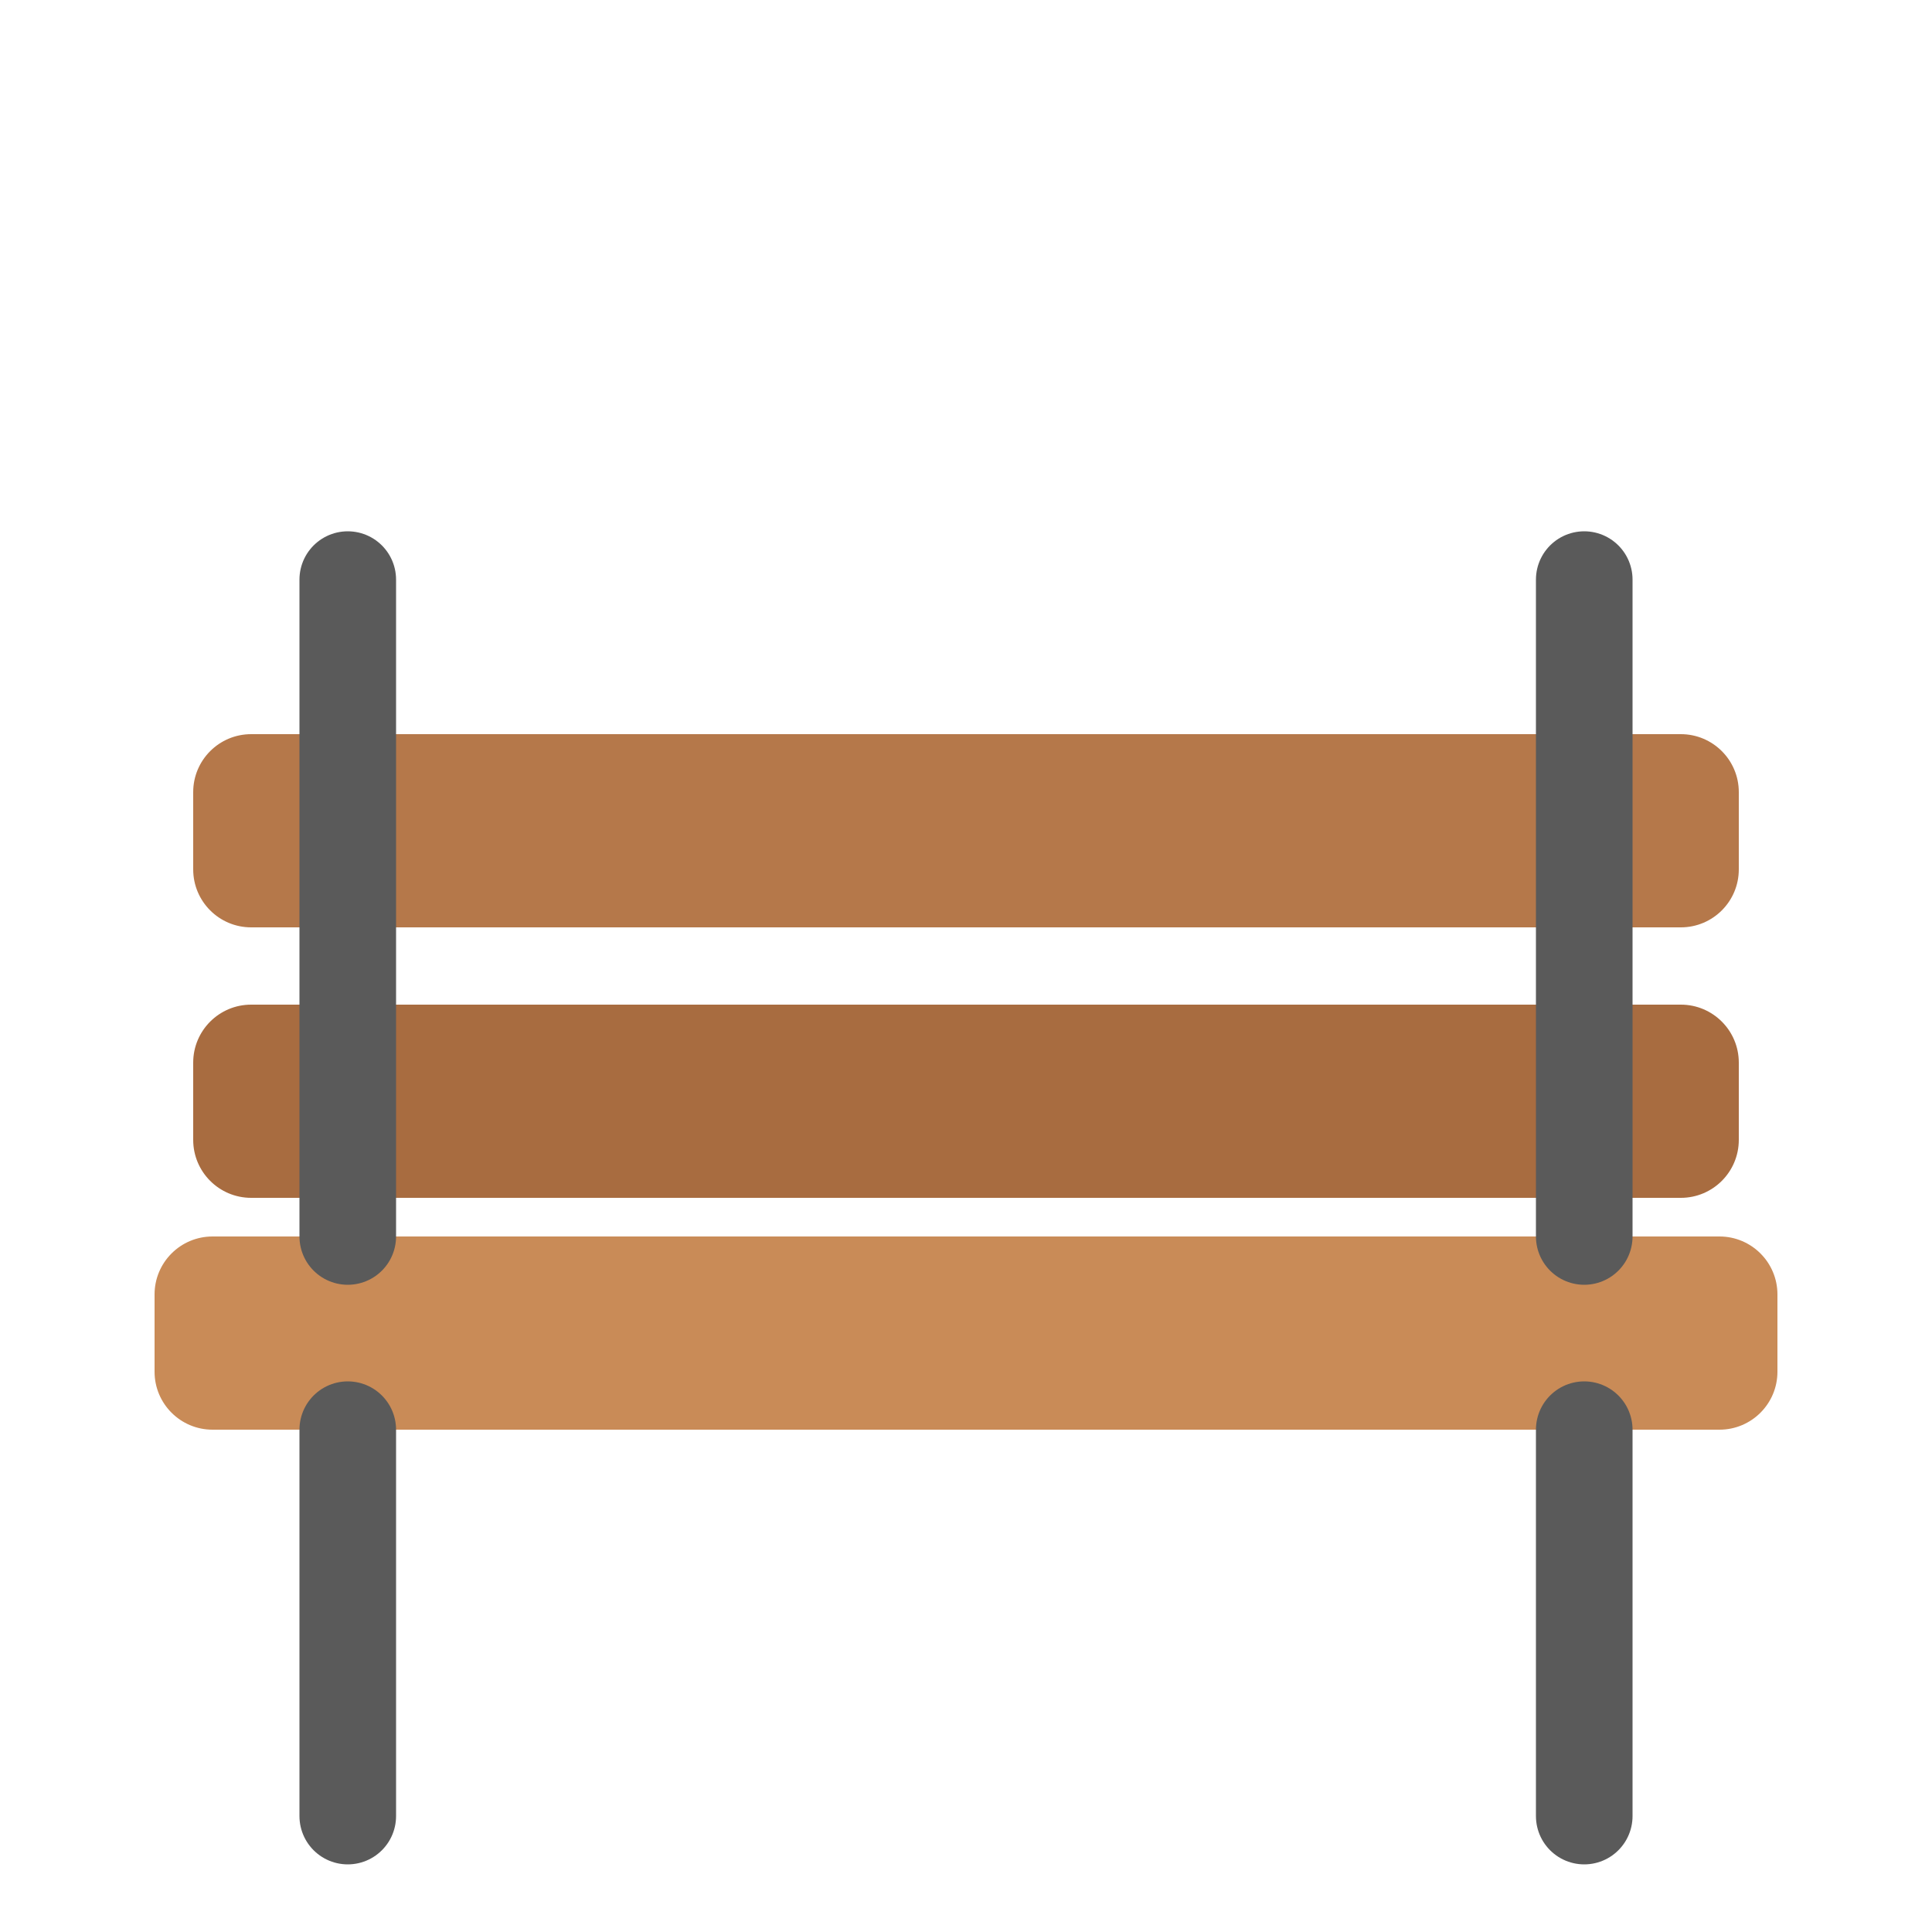
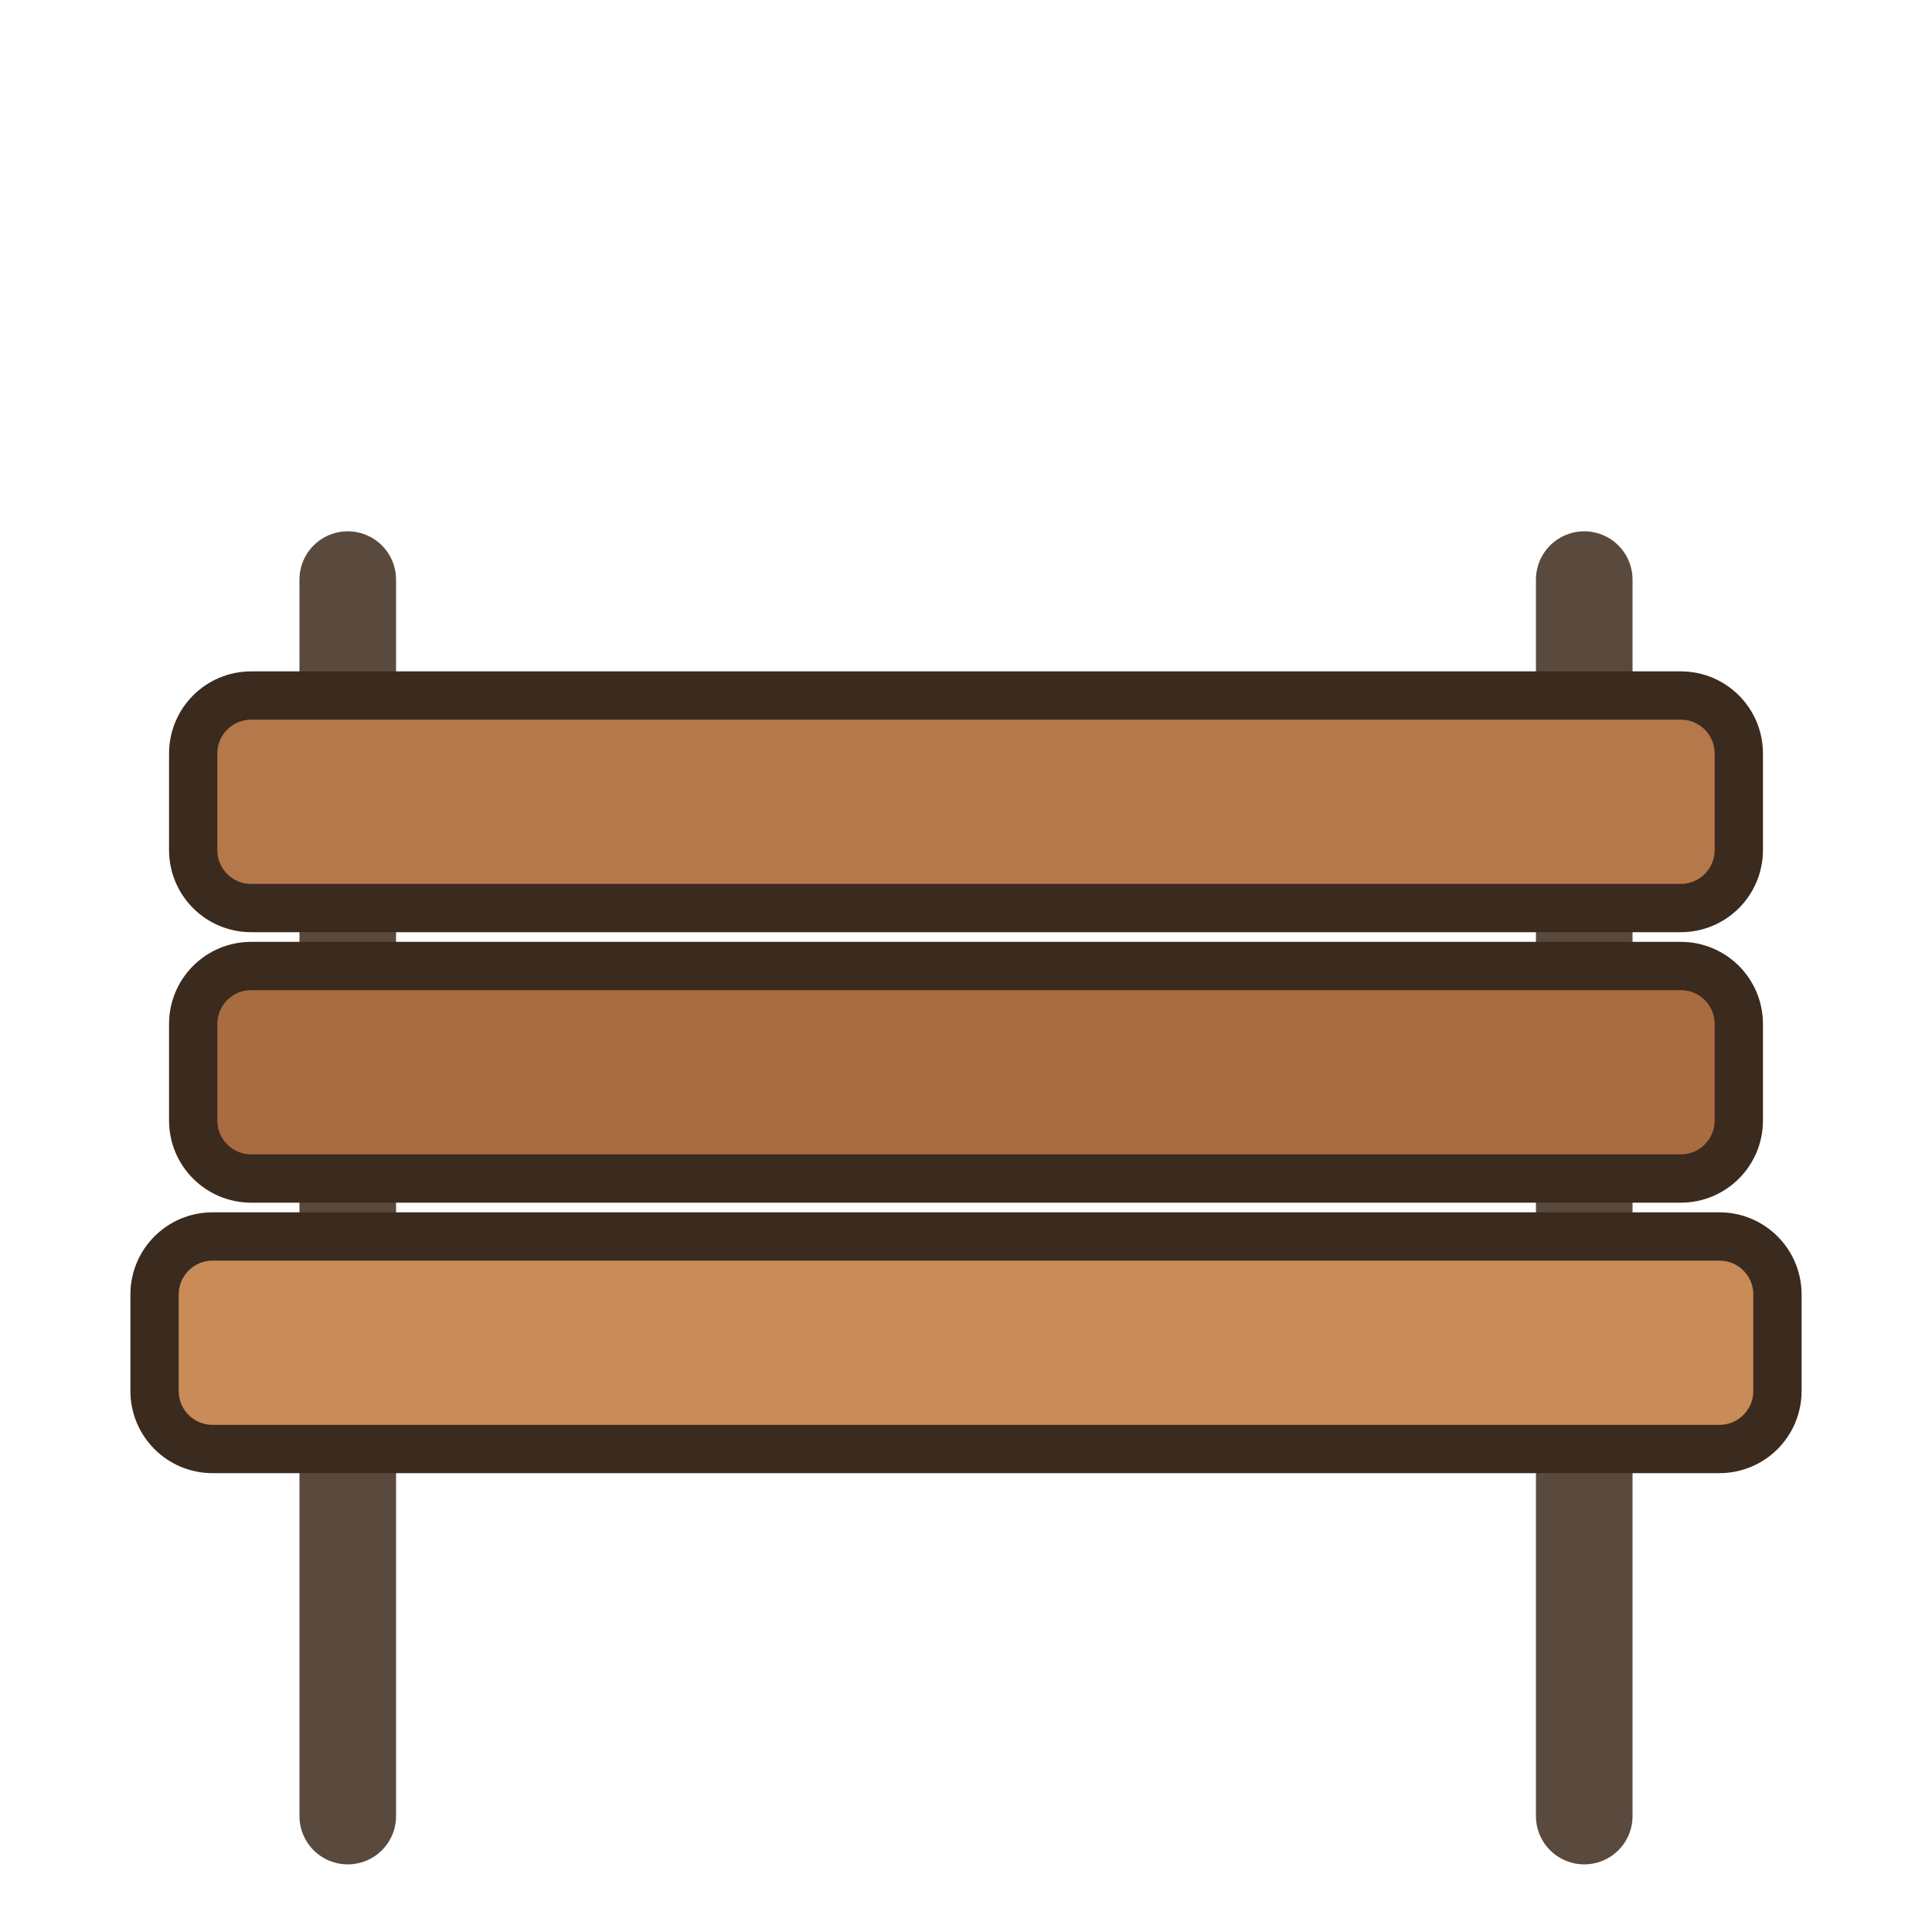
<svg xmlns="http://www.w3.org/2000/svg" viewBox="0 0 100 100">
-   <rect x="10" y="38" width="80" height="10" rx="3" fill="#b5784a" />
-   <rect x="10" y="52" width="80" height="10" rx="3" fill="#a86c40" />
-   <rect x="8" y="64" width="84" height="10" rx="3" fill="#c98b57" />
-   <path d="M18 74 V94 M82 74 V94 M18 30 V64 M82 30 V64" stroke="#5a5a5a" stroke-width="5" stroke-linecap="round" />
+   <path d="M18 74 V94 M82 74 V94 M18 30 V64 M82 30 V64" stroke="#5A4A3E" stroke-width="5" stroke-linecap="round" />
+   <rect x="10" y="36" width="80" height="11" rx="3" fill="#B5784A" stroke="#3B2A1E" stroke-width="2.5" stroke-linejoin="round" stroke-linecap="round" />
+   <rect x="10" y="50" width="80" height="11" rx="3" fill="#A86C40" stroke="#3B2A1E" stroke-width="2.5" stroke-linejoin="round" stroke-linecap="round" />
+   <rect x="8" y="64" width="84" height="11" rx="3" fill="#C98B57" stroke="#3B2A1E" stroke-width="2.5" stroke-linejoin="round" stroke-linecap="round" />
</svg>
